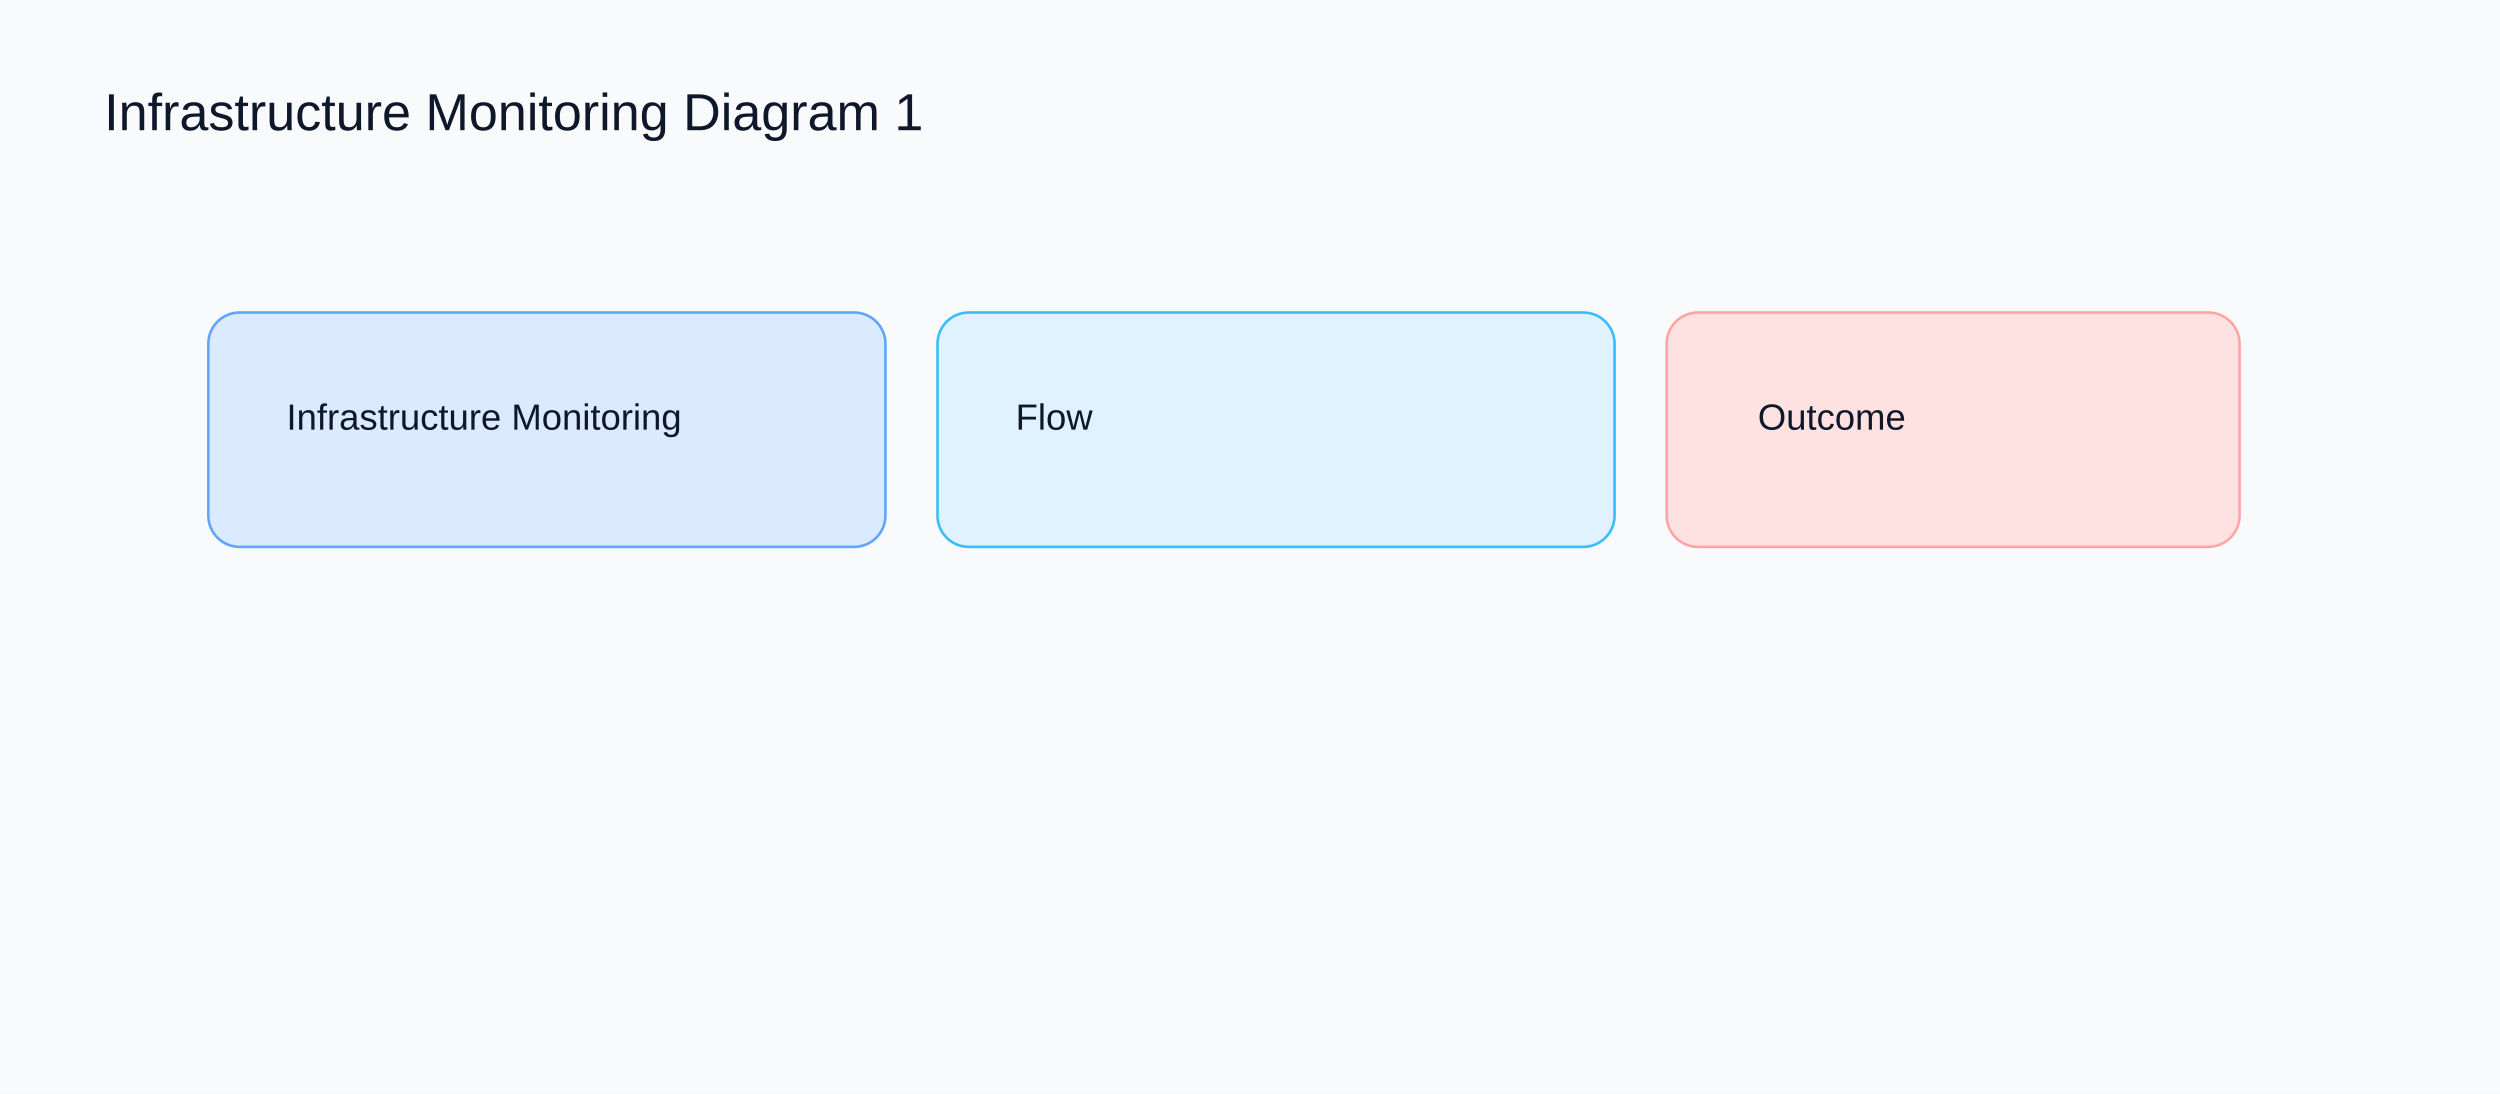
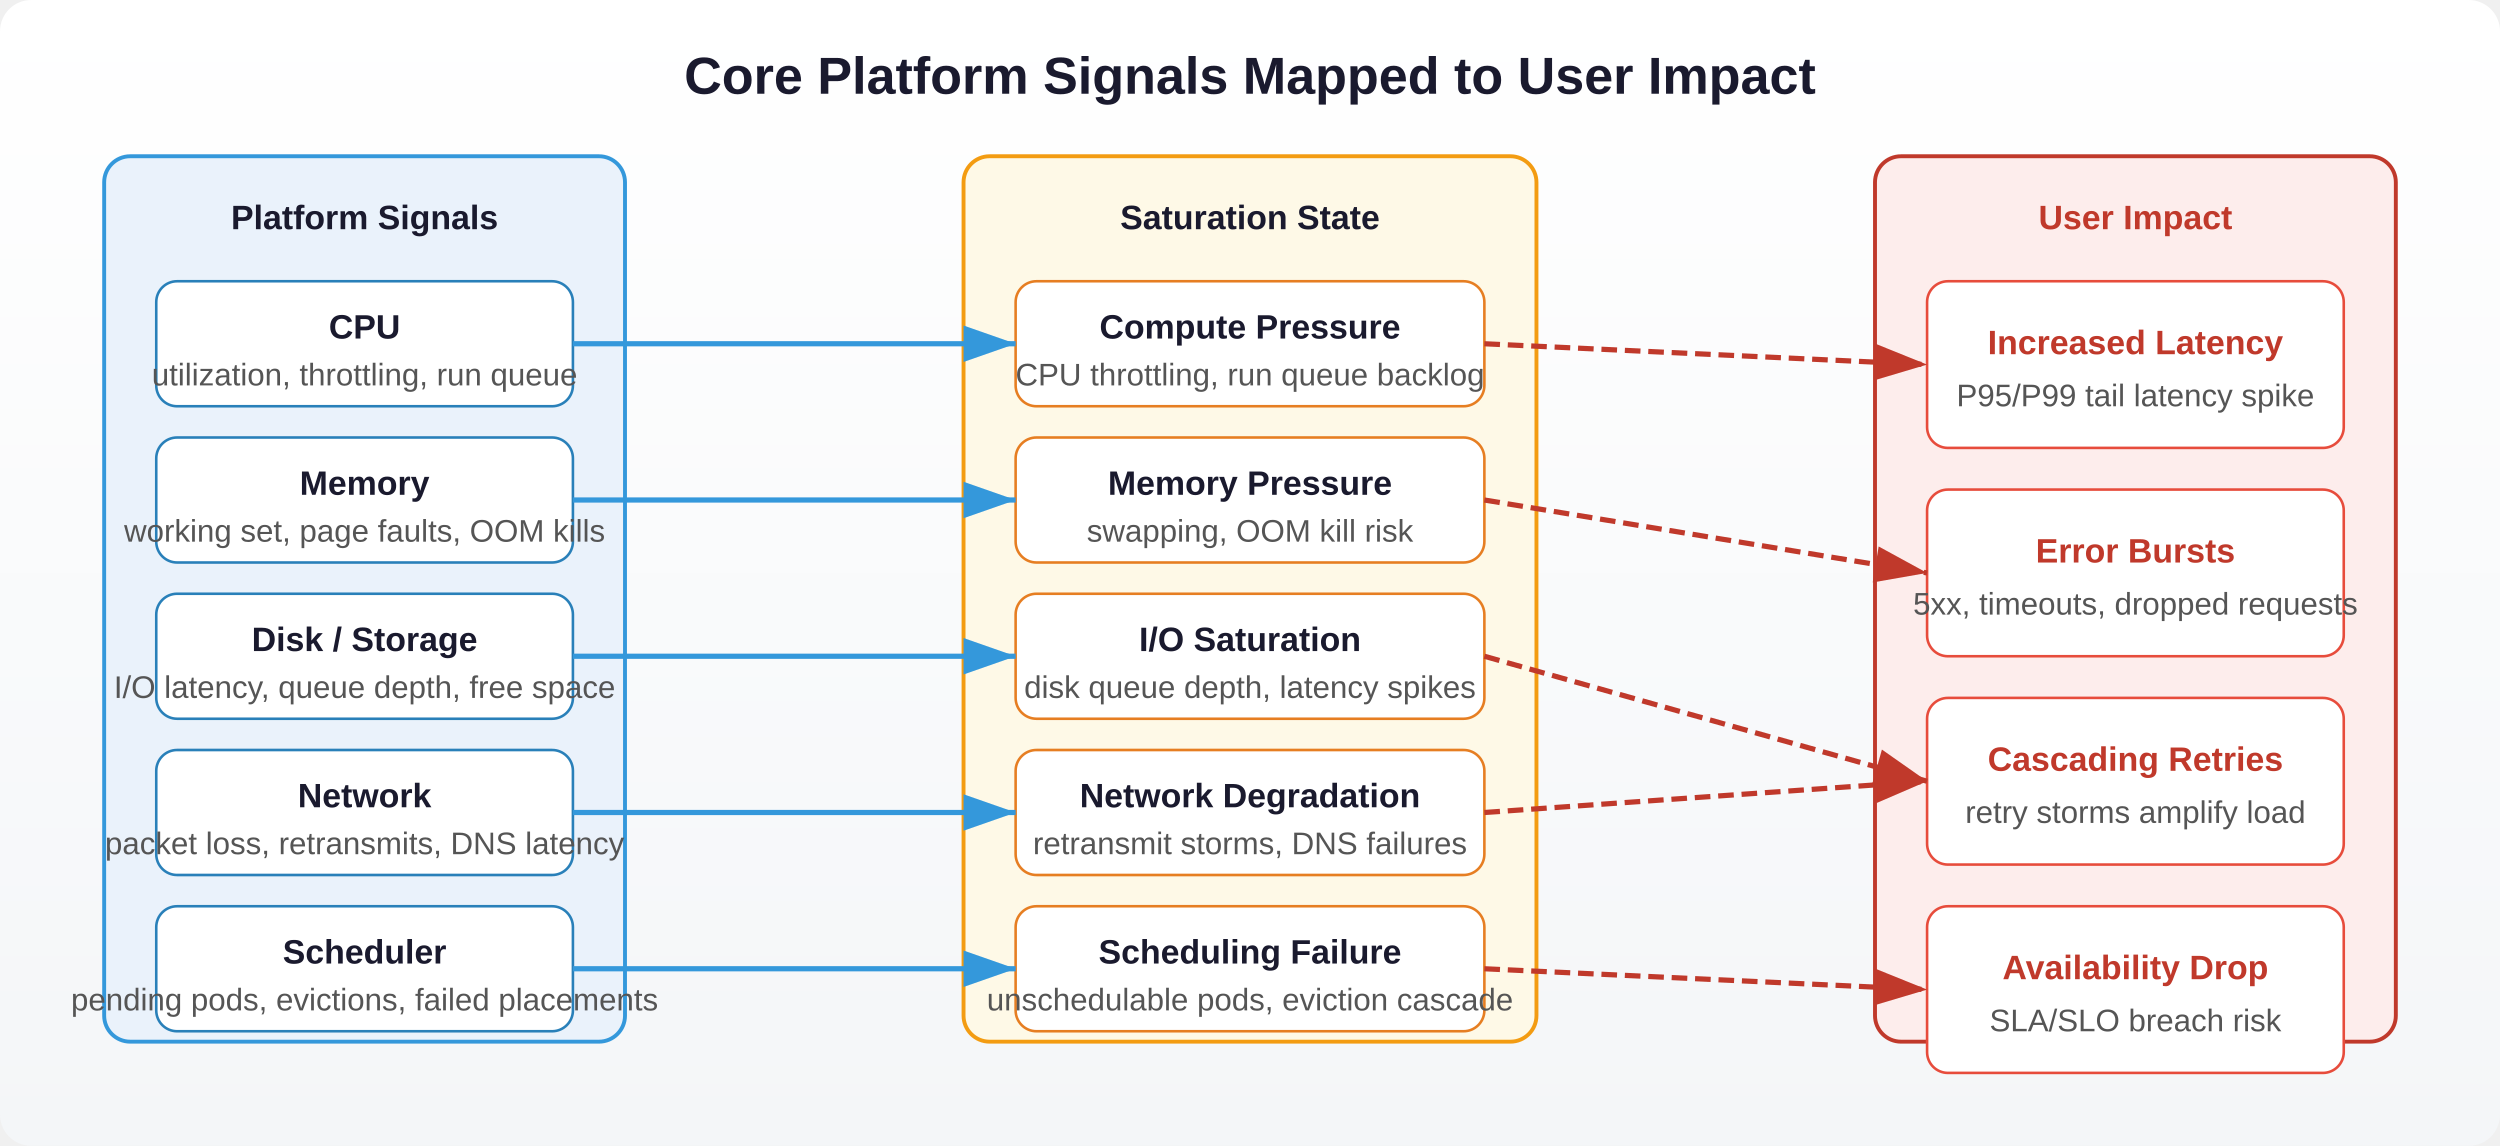
- <svg xmlns="http://www.w3.org/2000/svg" width="960" height="420" viewBox="0 0 960 420">
-   <rect width="960" height="420" fill="#f8fafc" />
-   <text x="40" y="50" font-family="Arial" font-size="20" fill="#0f172a">Infrastructure Monitoring Diagram 1</text>
-   <rect x="80" y="120" width="260" height="90" rx="12" fill="#dbeafe" stroke="#60a5fa" />
-   <text x="110" y="165" font-family="Arial" font-size="14" fill="#0f172a">Infrastructure Monitoring</text>
-   <rect x="360" y="120" width="260" height="90" rx="12" fill="#e0f2fe" stroke="#38bdf8" />
-   <text x="390" y="165" font-family="Arial" font-size="14" fill="#0f172a">Flow</text>
-   <rect x="640" y="120" width="220" height="90" rx="12" fill="#fee2e2" stroke="#fca5a5" />
-   <text x="675" y="165" font-family="Arial" font-size="14" fill="#0f172a">Outcome</text>
+ <svg xmlns="http://www.w3.org/2000/svg" viewBox="0 0 960 440" width="960" height="440">
+   <defs>
+     <linearGradient id="bg" x1="0" y1="0" x2="0" y2="1">
+       <stop offset="0%" stop-color="#ffffff" />
+       <stop offset="100%" stop-color="#f4f6f8" />
+     </linearGradient>
+     <style>
+       .title { font: bold 20px Arial, sans-serif; fill: #1a1a2e; }
+       .label { font: bold 13px Arial, sans-serif; fill: #1a1a2e; }
+       .sublabel { font: 12px Arial, sans-serif; fill: #555555; }
+       .impact-label { font: bold 13px Arial, sans-serif; fill: #c0392b; }
+       .arrow { fill: none; stroke: #3498db; stroke-width: 2; marker-end: url(#arrowhead); }
+       .arrow-impact { fill: none; stroke: #c0392b; stroke-width: 2; stroke-dasharray: 6,3; marker-end: url(#arrowhead-red); }
+       .box { rx: 8; ry: 8; }
+     </style>
+     <marker id="arrowhead" markerWidth="10" markerHeight="7" refX="10" refY="3.5" orient="auto">
+       <polygon points="0 0, 10 3.5, 0 7" fill="#3498db" />
+     </marker>
+     <marker id="arrowhead-red" markerWidth="10" markerHeight="7" refX="10" refY="3.5" orient="auto">
+       <polygon points="0 0, 10 3.5, 0 7" fill="#c0392b" />
+     </marker>
+   </defs>
+   <rect width="960" height="440" fill="url(#bg)" rx="12" />
+   <text x="480" y="36" class="title" text-anchor="middle">Core Platform Signals Mapped to User Impact</text>
+   <rect x="40" y="60" width="200" height="340" fill="#eaf2fb" rx="10" stroke="#3498db" stroke-width="1.5" />
+   <text x="140" y="88" class="label" text-anchor="middle" font-size="14">Platform Signals</text>
+   <rect x="60" y="108" width="160" height="48" fill="#ffffff" rx="8" stroke="#2980b9" stroke-width="1" />
+   <text x="140" y="130" class="label" text-anchor="middle">CPU</text>
+   <text x="140" y="148" class="sublabel" text-anchor="middle">utilization, throttling, run queue</text>
+   <rect x="60" y="168" width="160" height="48" fill="#ffffff" rx="8" stroke="#2980b9" stroke-width="1" />
+   <text x="140" y="190" class="label" text-anchor="middle">Memory</text>
+   <text x="140" y="208" class="sublabel" text-anchor="middle">working set, page faults, OOM kills</text>
+   <rect x="60" y="228" width="160" height="48" fill="#ffffff" rx="8" stroke="#2980b9" stroke-width="1" />
+   <text x="140" y="250" class="label" text-anchor="middle">Disk / Storage</text>
+   <text x="140" y="268" class="sublabel" text-anchor="middle">I/O latency, queue depth, free space</text>
+   <rect x="60" y="288" width="160" height="48" fill="#ffffff" rx="8" stroke="#2980b9" stroke-width="1" />
+   <text x="140" y="310" class="label" text-anchor="middle">Network</text>
+   <text x="140" y="328" class="sublabel" text-anchor="middle">packet loss, retransmits, DNS latency</text>
+   <rect x="60" y="348" width="160" height="48" fill="#ffffff" rx="8" stroke="#2980b9" stroke-width="1" />
+   <text x="140" y="370" class="label" text-anchor="middle">Scheduler</text>
+   <text x="140" y="388" class="sublabel" text-anchor="middle">pending pods, evictions, failed placements</text>
+   <rect x="370" y="60" width="220" height="340" fill="#fef9e7" rx="10" stroke="#f39c12" stroke-width="1.5" />
+   <text x="480" y="88" class="label" text-anchor="middle" font-size="14">Saturation State</text>
+   <rect x="390" y="108" width="180" height="48" fill="#ffffff" rx="8" stroke="#e67e22" stroke-width="1" />
+   <text x="480" y="130" class="label" text-anchor="middle">Compute Pressure</text>
+   <text x="480" y="148" class="sublabel" text-anchor="middle">CPU throttling, run queue backlog</text>
+   <rect x="390" y="168" width="180" height="48" fill="#ffffff" rx="8" stroke="#e67e22" stroke-width="1" />
+   <text x="480" y="190" class="label" text-anchor="middle">Memory Pressure</text>
+   <text x="480" y="208" class="sublabel" text-anchor="middle">swapping, OOM kill risk</text>
+   <rect x="390" y="228" width="180" height="48" fill="#ffffff" rx="8" stroke="#e67e22" stroke-width="1" />
+   <text x="480" y="250" class="label" text-anchor="middle">I/O Saturation</text>
+   <text x="480" y="268" class="sublabel" text-anchor="middle">disk queue depth, latency spikes</text>
+   <rect x="390" y="288" width="180" height="48" fill="#ffffff" rx="8" stroke="#e67e22" stroke-width="1" />
+   <text x="480" y="310" class="label" text-anchor="middle">Network Degradation</text>
+   <text x="480" y="328" class="sublabel" text-anchor="middle">retransmit storms, DNS failures</text>
+   <rect x="390" y="348" width="180" height="48" fill="#ffffff" rx="8" stroke="#e67e22" stroke-width="1" />
+   <text x="480" y="370" class="label" text-anchor="middle">Scheduling Failure</text>
+   <text x="480" y="388" class="sublabel" text-anchor="middle">unschedulable pods, eviction cascade</text>
+   <rect x="720" y="60" width="200" height="340" fill="#fdedec" rx="10" stroke="#c0392b" stroke-width="1.5" />
+   <text x="820" y="88" class="impact-label" text-anchor="middle" font-size="14">User Impact</text>
+   <rect x="740" y="108" width="160" height="64" fill="#ffffff" rx="8" stroke="#e74c3c" stroke-width="1" />
+   <text x="820" y="136" class="impact-label" text-anchor="middle">Increased Latency</text>
+   <text x="820" y="156" class="sublabel" text-anchor="middle">P95/P99 tail latency spike</text>
+   <rect x="740" y="188" width="160" height="64" fill="#ffffff" rx="8" stroke="#e74c3c" stroke-width="1" />
+   <text x="820" y="216" class="impact-label" text-anchor="middle">Error Bursts</text>
+   <text x="820" y="236" class="sublabel" text-anchor="middle">5xx, timeouts, dropped requests</text>
+   <rect x="740" y="268" width="160" height="64" fill="#ffffff" rx="8" stroke="#e74c3c" stroke-width="1" />
+   <text x="820" y="296" class="impact-label" text-anchor="middle">Cascading Retries</text>
+   <text x="820" y="316" class="sublabel" text-anchor="middle">retry storms amplify load</text>
+   <rect x="740" y="348" width="160" height="64" fill="#ffffff" rx="8" stroke="#e74c3c" stroke-width="1" />
+   <text x="820" y="376" class="impact-label" text-anchor="middle">Availability Drop</text>
+   <text x="820" y="396" class="sublabel" text-anchor="middle">SLA/SLO breach risk</text>
+   <line x1="220" y1="132" x2="390" y2="132" class="arrow" />
+   <line x1="220" y1="192" x2="390" y2="192" class="arrow" />
+   <line x1="220" y1="252" x2="390" y2="252" class="arrow" />
+   <line x1="220" y1="312" x2="390" y2="312" class="arrow" />
+   <line x1="220" y1="372" x2="390" y2="372" class="arrow" />
+   <line x1="570" y1="132" x2="740" y2="140" class="arrow-impact" />
+   <line x1="570" y1="192" x2="740" y2="220" class="arrow-impact" />
+   <line x1="570" y1="252" x2="740" y2="300" class="arrow-impact" />
+   <line x1="570" y1="312" x2="740" y2="300" class="arrow-impact" />
+   <line x1="570" y1="372" x2="740" y2="380" class="arrow-impact" />
</svg>
